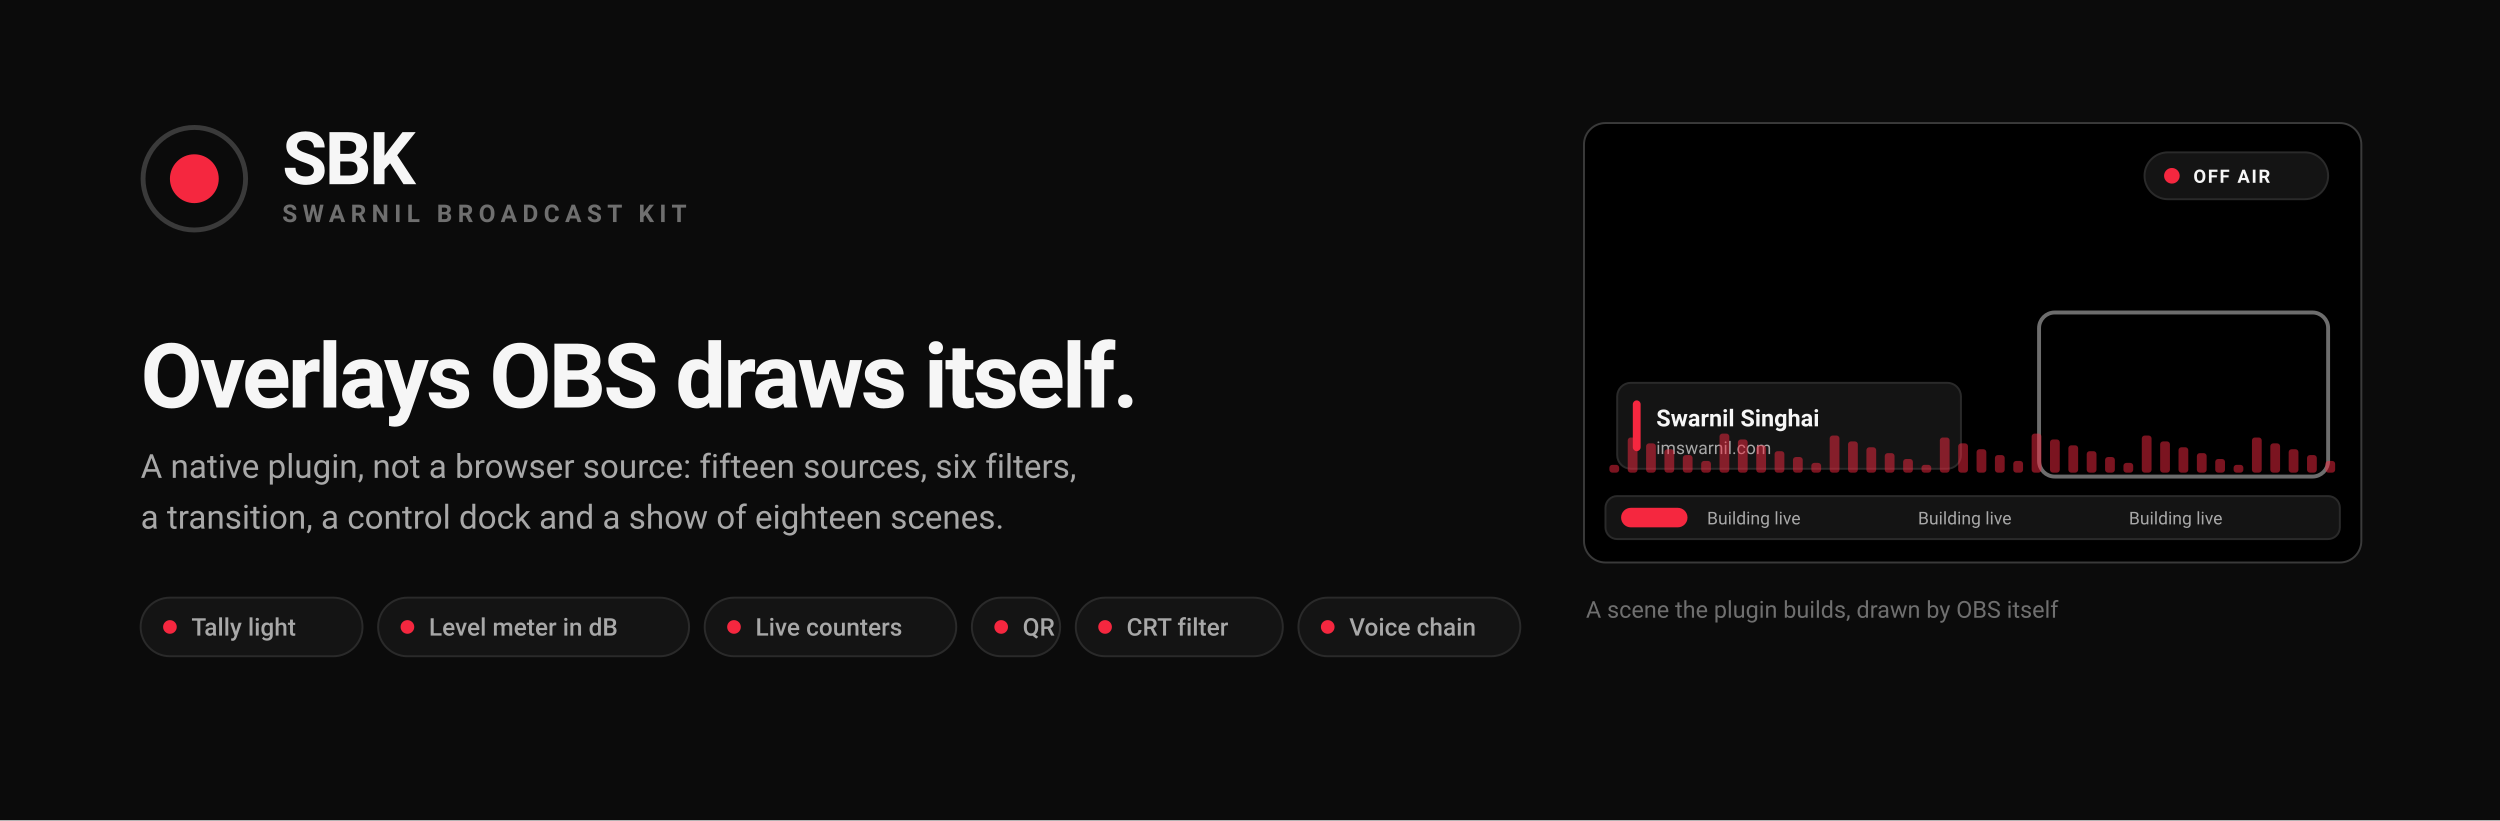
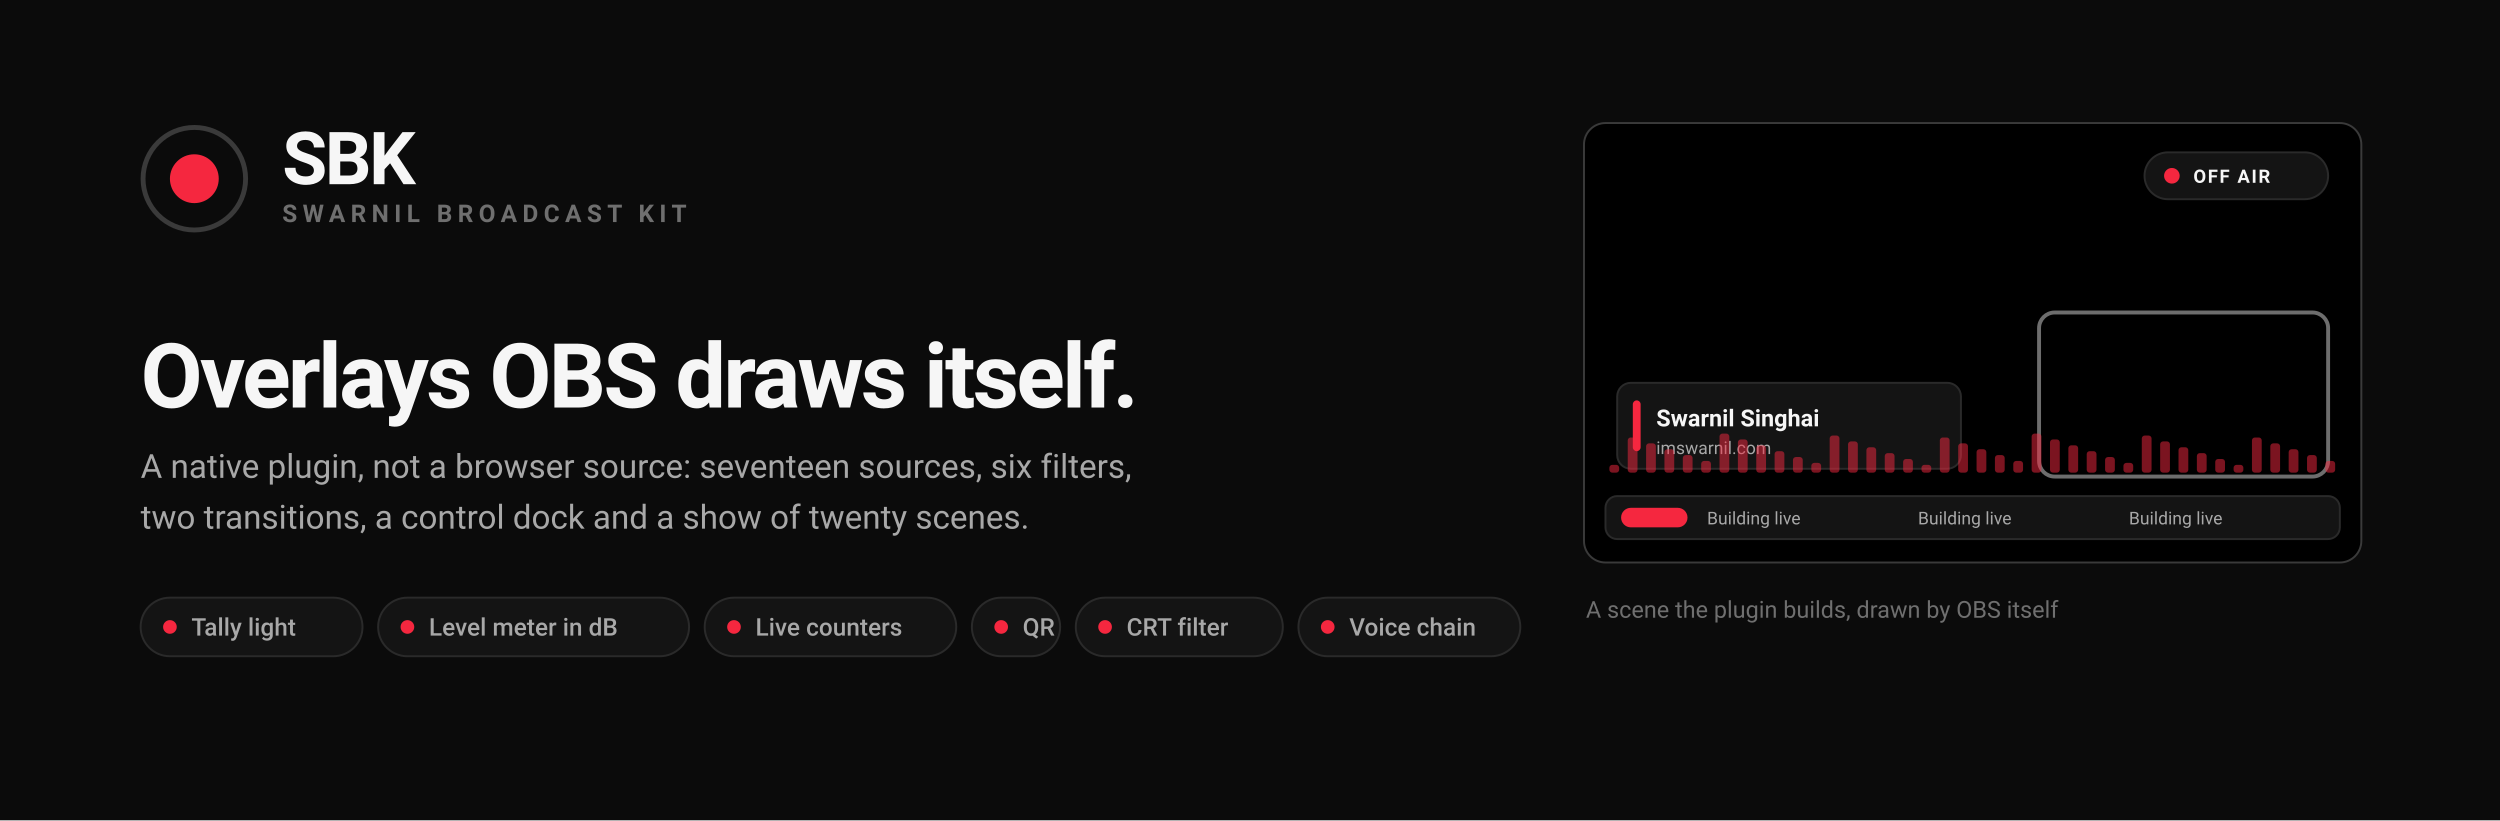
<svg xmlns="http://www.w3.org/2000/svg" viewBox="0 0 1280 420" width="1280" height="420" role="img">
  <rect x="0" y="0" width="1280" height="420" rx="0" fill="#0b0b0b" stroke="none" stroke-width="1" opacity="1" />
  <defs>
    <linearGradient id="fade" x1="0" y1="0" x2="1" y2="0">
      <stop offset="0" stop-color="#000" stop-opacity="0" />
      <stop offset="1" stop-color="#000" stop-opacity="1" />
    </linearGradient>
    <mask id="gridmask">
      <rect x="0" y="0" width="1280" height="420" fill="url(#fade)" />
    </mask>
  </defs>
  <g mask="url(#gridmask)">
    <line x1="0" y1="0" x2="0" y2="420" stroke="#3a3a3a" stroke-width="1" opacity="1" stroke-linecap="round" />
    <line x1="40" y1="0" x2="40" y2="420" stroke="#3a3a3a" stroke-width="1" opacity="1" stroke-linecap="round" />
    <line x1="80" y1="0" x2="80" y2="420" stroke="#3a3a3a" stroke-width="1" opacity="1" stroke-linecap="round" />
    <line x1="120" y1="0" x2="120" y2="420" stroke="#3a3a3a" stroke-width="1" opacity="1" stroke-linecap="round" />
    <line x1="160" y1="0" x2="160" y2="420" stroke="#3a3a3a" stroke-width="1" opacity="1" stroke-linecap="round" />
    <line x1="200" y1="0" x2="200" y2="420" stroke="#3a3a3a" stroke-width="1" opacity="1" stroke-linecap="round" />
    <line x1="240" y1="0" x2="240" y2="420" stroke="#3a3a3a" stroke-width="1" opacity="1" stroke-linecap="round" />
    <line x1="280" y1="0" x2="280" y2="420" stroke="#3a3a3a" stroke-width="1" opacity="1" stroke-linecap="round" />
    <line x1="320" y1="0" x2="320" y2="420" stroke="#3a3a3a" stroke-width="1" opacity="1" stroke-linecap="round" />
    <line x1="360" y1="0" x2="360" y2="420" stroke="#3a3a3a" stroke-width="1" opacity="1" stroke-linecap="round" />
    <line x1="400" y1="0" x2="400" y2="420" stroke="#3a3a3a" stroke-width="1" opacity="1" stroke-linecap="round" />
    <line x1="440" y1="0" x2="440" y2="420" stroke="#3a3a3a" stroke-width="1" opacity="1" stroke-linecap="round" />
    <line x1="480" y1="0" x2="480" y2="420" stroke="#3a3a3a" stroke-width="1" opacity="1" stroke-linecap="round" />
    <line x1="520" y1="0" x2="520" y2="420" stroke="#3a3a3a" stroke-width="1" opacity="1" stroke-linecap="round" />
    <line x1="560" y1="0" x2="560" y2="420" stroke="#3a3a3a" stroke-width="1" opacity="1" stroke-linecap="round" />
    <line x1="600" y1="0" x2="600" y2="420" stroke="#3a3a3a" stroke-width="1" opacity="1" stroke-linecap="round" />
    <line x1="640" y1="0" x2="640" y2="420" stroke="#3a3a3a" stroke-width="1" opacity="1" stroke-linecap="round" />
    <line x1="680" y1="0" x2="680" y2="420" stroke="#3a3a3a" stroke-width="1" opacity="1" stroke-linecap="round" />
    <line x1="720" y1="0" x2="720" y2="420" stroke="#3a3a3a" stroke-width="1" opacity="1" stroke-linecap="round" />
    <line x1="760" y1="0" x2="760" y2="420" stroke="#3a3a3a" stroke-width="1" opacity="1" stroke-linecap="round" />
    <line x1="800" y1="0" x2="800" y2="420" stroke="#3a3a3a" stroke-width="1" opacity="1" stroke-linecap="round" />
    <line x1="840" y1="0" x2="840" y2="420" stroke="#3a3a3a" stroke-width="1" opacity="1" stroke-linecap="round" />
    <line x1="880" y1="0" x2="880" y2="420" stroke="#3a3a3a" stroke-width="1" opacity="1" stroke-linecap="round" />
    <line x1="920" y1="0" x2="920" y2="420" stroke="#3a3a3a" stroke-width="1" opacity="1" stroke-linecap="round" />
    <line x1="960" y1="0" x2="960" y2="420" stroke="#3a3a3a" stroke-width="1" opacity="1" stroke-linecap="round" />
    <line x1="1000" y1="0" x2="1000" y2="420" stroke="#3a3a3a" stroke-width="1" opacity="1" stroke-linecap="round" />
    <line x1="1040" y1="0" x2="1040" y2="420" stroke="#3a3a3a" stroke-width="1" opacity="1" stroke-linecap="round" />
    <line x1="1080" y1="0" x2="1080" y2="420" stroke="#3a3a3a" stroke-width="1" opacity="1" stroke-linecap="round" />
    <line x1="1120" y1="0" x2="1120" y2="420" stroke="#3a3a3a" stroke-width="1" opacity="1" stroke-linecap="round" />
    <line x1="1160" y1="0" x2="1160" y2="420" stroke="#3a3a3a" stroke-width="1" opacity="1" stroke-linecap="round" />
    <line x1="1200" y1="0" x2="1200" y2="420" stroke="#3a3a3a" stroke-width="1" opacity="1" stroke-linecap="round" />
    <line x1="1240" y1="0" x2="1240" y2="420" stroke="#3a3a3a" stroke-width="1" opacity="1" stroke-linecap="round" />
    <line x1="1280" y1="0" x2="1280" y2="420" stroke="#3a3a3a" stroke-width="1" opacity="1" stroke-linecap="round" />
    <line x1="0" y1="0" x2="1280" y2="0" stroke="#3a3a3a" stroke-width="1" opacity="1" stroke-linecap="round" />
    <line x1="0" y1="40" x2="1280" y2="40" stroke="#3a3a3a" stroke-width="1" opacity="1" stroke-linecap="round" />
    <line x1="0" y1="80" x2="1280" y2="80" stroke="#3a3a3a" stroke-width="1" opacity="1" stroke-linecap="round" />
    <line x1="0" y1="120" x2="1280" y2="120" stroke="#3a3a3a" stroke-width="1" opacity="1" stroke-linecap="round" />
    <line x1="0" y1="160" x2="1280" y2="160" stroke="#3a3a3a" stroke-width="1" opacity="1" stroke-linecap="round" />
    <line x1="0" y1="200" x2="1280" y2="200" stroke="#3a3a3a" stroke-width="1" opacity="1" stroke-linecap="round" />
    <line x1="0" y1="240" x2="1280" y2="240" stroke="#3a3a3a" stroke-width="1" opacity="1" stroke-linecap="round" />
    <line x1="0" y1="280" x2="1280" y2="280" stroke="#3a3a3a" stroke-width="1" opacity="1" stroke-linecap="round" />
    <line x1="0" y1="320" x2="1280" y2="320" stroke="#3a3a3a" stroke-width="1" opacity="1" stroke-linecap="round" />
    <line x1="0" y1="360" x2="1280" y2="360" stroke="#3a3a3a" stroke-width="1" opacity="1" stroke-linecap="round" />
    <line x1="0" y1="400" x2="1280" y2="400" stroke="#3a3a3a" stroke-width="1" opacity="1" stroke-linecap="round" />
  </g>
  <circle cx="99.5" cy="91.5" r="26.25" fill="none" stroke="#3a3a3a" stroke-width="2.5" opacity="1" />
  <circle cx="99.5" cy="91.5" r="12.5" fill="#f5273f" stroke="none" stroke-width="1" opacity="1" />
  <text x="144.5" y="84" font-family="ui-sans-serif,system-ui,-apple-system,'Segoe UI',Roboto,Helvetica,Arial,sans-serif" font-size="37.5" font-weight="700" fill="#f6f6f6" text-anchor="start" letter-spacing="-1.25" opacity="1" dominant-baseline="middle">SBK</text>
  <text x="144.5" y="110.25" font-family="ui-sans-serif,system-ui,-apple-system,'Segoe UI',Roboto,Helvetica,Arial,sans-serif" font-size="12.5" font-weight="600" fill="#6f6f6f" text-anchor="start" letter-spacing="2.75" opacity="1" dominant-baseline="middle">SWARNIL BROADCAST KIT</text>
  <text x="72" y="196" font-family="ui-sans-serif,system-ui,-apple-system,'Segoe UI',Roboto,Helvetica,Arial,sans-serif" font-size="46" font-weight="700" fill="#f6f6f6" text-anchor="start" letter-spacing="-1.4" opacity="1" dominant-baseline="middle">Overlays OBS draws itself.</text>
-   <text x="72" y="240" font-family="ui-sans-serif,system-ui,-apple-system,'Segoe UI',Roboto,Helvetica,Arial,sans-serif" font-size="17" font-weight="400" fill="#a8a8a8" text-anchor="start" letter-spacing="0" opacity="1" dominant-baseline="middle">A native plugin, not a browser source: fifteen sources, six filters,</text>
-   <text x="72" y="266" font-family="ui-sans-serif,system-ui,-apple-system,'Segoe UI',Roboto,Helvetica,Arial,sans-serif" font-size="17" font-weight="400" fill="#a8a8a8" text-anchor="start" letter-spacing="0" opacity="1" dominant-baseline="middle">a transition, a control dock and a show of eighteen scenes.</text>
+   <text x="72" y="240" font-family="ui-sans-serif,system-ui,-apple-system,'Segoe UI',Roboto,Helvetica,Arial,sans-serif" font-size="17" font-weight="400" fill="#a8a8a8" text-anchor="start" letter-spacing="0" opacity="1" dominant-baseline="middle">A native plugin, not a browser source: seventeen sources, six filters,</text>
+   <text x="72" y="266" font-family="ui-sans-serif,system-ui,-apple-system,'Segoe UI',Roboto,Helvetica,Arial,sans-serif" font-size="17" font-weight="400" fill="#a8a8a8" text-anchor="start" letter-spacing="0" opacity="1" dominant-baseline="middle">two transitions, a control dock and a show of twenty scenes.</text>
  <rect x="72" y="306" width="113.6" height="30" rx="15" fill="#141414" stroke="#2a2a2a" stroke-width="1" opacity="1" />
  <circle cx="87" cy="321" r="3.5" fill="#f5273f" stroke="none" stroke-width="1" opacity="1" />
  <text x="98" y="322" font-family="ui-sans-serif,system-ui,-apple-system,'Segoe UI',Roboto,Helvetica,Arial,sans-serif" font-size="12.5" font-weight="500" fill="#a8a8a8" text-anchor="start" letter-spacing="0" opacity="1" dominant-baseline="middle">Tally light</text>
  <rect x="193.6" y="306" width="159.2" height="30" rx="15" fill="#141414" stroke="#2a2a2a" stroke-width="1" opacity="1" />
  <circle cx="208.6" cy="321" r="3.5" fill="#f5273f" stroke="none" stroke-width="1" opacity="1" />
  <text x="219.6" y="322" font-family="ui-sans-serif,system-ui,-apple-system,'Segoe UI',Roboto,Helvetica,Arial,sans-serif" font-size="12.5" font-weight="500" fill="#a8a8a8" text-anchor="start" letter-spacing="0" opacity="1" dominant-baseline="middle">Level meter in dB</text>
  <rect x="360.8" y="306" width="128.8" height="30" rx="15" fill="#141414" stroke="#2a2a2a" stroke-width="1" opacity="1" />
  <circle cx="375.8" cy="321" r="3.5" fill="#f5273f" stroke="none" stroke-width="1" opacity="1" />
  <text x="386.8" y="322" font-family="ui-sans-serif,system-ui,-apple-system,'Segoe UI',Roboto,Helvetica,Arial,sans-serif" font-size="12.5" font-weight="500" fill="#a8a8a8" text-anchor="start" letter-spacing="0" opacity="1" dominant-baseline="middle">Live counters</text>
  <rect x="497.6" y="306" width="45.2" height="30" rx="15" fill="#141414" stroke="#2a2a2a" stroke-width="1" opacity="1" />
  <circle cx="512.6" cy="321" r="3.5" fill="#f5273f" stroke="none" stroke-width="1" opacity="1" />
  <text x="523.6" y="322" font-family="ui-sans-serif,system-ui,-apple-system,'Segoe UI',Roboto,Helvetica,Arial,sans-serif" font-size="12.5" font-weight="500" fill="#a8a8a8" text-anchor="start" letter-spacing="0" opacity="1" dominant-baseline="middle">QR</text>
  <rect x="550.8" y="306" width="106" height="30" rx="15" fill="#141414" stroke="#2a2a2a" stroke-width="1" opacity="1" />
  <circle cx="565.8" cy="321" r="3.5" fill="#f5273f" stroke="none" stroke-width="1" opacity="1" />
  <text x="576.8" y="322" font-family="ui-sans-serif,system-ui,-apple-system,'Segoe UI',Roboto,Helvetica,Arial,sans-serif" font-size="12.5" font-weight="500" fill="#a8a8a8" text-anchor="start" letter-spacing="0" opacity="1" dominant-baseline="middle">CRT filter</text>
  <rect x="664.8" y="306" width="113.6" height="30" rx="15" fill="#141414" stroke="#2a2a2a" stroke-width="1" opacity="1" />
  <circle cx="679.8" cy="321" r="3.5" fill="#f5273f" stroke="none" stroke-width="1" opacity="1" />
  <text x="690.8" y="322" font-family="ui-sans-serif,system-ui,-apple-system,'Segoe UI',Roboto,Helvetica,Arial,sans-serif" font-size="12.5" font-weight="500" fill="#a8a8a8" text-anchor="start" letter-spacing="0" opacity="1" dominant-baseline="middle">Voice chain</text>
  <rect x="811" y="63" width="398" height="225" rx="11" fill="#000" stroke="#3a3a3a" stroke-width="1" opacity="1" />
  <rect x="1044" y="160" width="148" height="84" rx="8" fill="none" stroke="#a8a8a8" stroke-width="2" opacity="0.65" />
  <rect x="828" y="196" width="176" height="44" rx="7" fill="#141414" stroke="#2a2a2a" stroke-width="1" opacity="1" />
  <rect x="836" y="205" width="4" height="26" rx="2" fill="#f5273f" stroke="none" stroke-width="1" opacity="1" />
  <text x="848" y="215" font-family="ui-sans-serif,system-ui,-apple-system,'Segoe UI',Roboto,Helvetica,Arial,sans-serif" font-size="12" font-weight="600" fill="#f6f6f6" text-anchor="start" letter-spacing="0" opacity="1" dominant-baseline="middle">Swarnil Singhai</text>
  <text x="848" y="230" font-family="ui-sans-serif,system-ui,-apple-system,'Segoe UI',Roboto,Helvetica,Arial,sans-serif" font-size="9" font-weight="400" fill="#a8a8a8" text-anchor="start" letter-spacing="0" opacity="1" dominant-baseline="middle">imswarnil.com</text>
  <rect x="1098" y="78" width="94" height="24" rx="12" fill="#141414" stroke="#2a2a2a" stroke-width="1" opacity="1" />
  <circle cx="1112" cy="90" r="4" fill="#f5273f" stroke="none" stroke-width="1" opacity="1" />
  <text x="1123" y="91" font-family="ui-sans-serif,system-ui,-apple-system,'Segoe UI',Roboto,Helvetica,Arial,sans-serif" font-size="9.5" font-weight="600" fill="#f6f6f6" text-anchor="start" letter-spacing="0.8" opacity="1" dominant-baseline="middle">OFF AIR</text>
  <rect x="822" y="254" width="376" height="22" rx="6" fill="#141414" stroke="#2a2a2a" stroke-width="1" opacity="1" />
  <rect x="830" y="260" width="34" height="10" rx="5" fill="#f5273f" stroke="none" stroke-width="1" opacity="1" />
  <text x="874" y="266" font-family="ui-sans-serif,system-ui,-apple-system,'Segoe UI',Roboto,Helvetica,Arial,sans-serif" font-size="9" font-weight="400" fill="#a8a8a8" text-anchor="start" letter-spacing="0" opacity="1" dominant-baseline="middle">Building live</text>
  <text x="982" y="266" font-family="ui-sans-serif,system-ui,-apple-system,'Segoe UI',Roboto,Helvetica,Arial,sans-serif" font-size="9" font-weight="400" fill="#a8a8a8" text-anchor="start" letter-spacing="0" opacity="1" dominant-baseline="middle">Building live</text>
  <text x="1090" y="266" font-family="ui-sans-serif,system-ui,-apple-system,'Segoe UI',Roboto,Helvetica,Arial,sans-serif" font-size="9" font-weight="400" fill="#a8a8a8" text-anchor="start" letter-spacing="0" opacity="1" dominant-baseline="middle">Building live</text>
  <rect x="824" y="238" width="5" height="4" rx="1.5" fill="#f5273f" stroke="none" stroke-width="1" opacity="0.5" />
  <rect x="833.4" y="224" width="5" height="18" rx="1.5" fill="#f5273f" stroke="none" stroke-width="1" opacity="0.5" />
  <rect x="842.8" y="227" width="5" height="15" rx="1.5" fill="#f5273f" stroke="none" stroke-width="1" opacity="0.5" />
  <rect x="852.2" y="230" width="5" height="12" rx="1.5" fill="#f5273f" stroke="none" stroke-width="1" opacity="0.5" />
  <rect x="861.6" y="233" width="5" height="9" rx="1.5" fill="#f5273f" stroke="none" stroke-width="1" opacity="0.5" />
  <rect x="871" y="236" width="5" height="6" rx="1.5" fill="#f5273f" stroke="none" stroke-width="1" opacity="0.5" />
  <rect x="880.4" y="222" width="5" height="20" rx="1.5" fill="#f5273f" stroke="none" stroke-width="1" opacity="0.5" />
  <rect x="889.8" y="225" width="5" height="17" rx="1.5" fill="#f5273f" stroke="none" stroke-width="1" opacity="0.5" />
  <rect x="899.2" y="228" width="5" height="14" rx="1.5" fill="#f5273f" stroke="none" stroke-width="1" opacity="0.5" />
  <rect x="908.6" y="231" width="5" height="11" rx="1.5" fill="#f5273f" stroke="none" stroke-width="1" opacity="0.5" />
  <rect x="918" y="234" width="5" height="8" rx="1.5" fill="#f5273f" stroke="none" stroke-width="1" opacity="0.5" />
  <rect x="927.4" y="237" width="5" height="5" rx="1.5" fill="#f5273f" stroke="none" stroke-width="1" opacity="0.5" />
  <rect x="936.8" y="223" width="5" height="19" rx="1.5" fill="#f5273f" stroke="none" stroke-width="1" opacity="0.5" />
  <rect x="946.2" y="226" width="5" height="16" rx="1.5" fill="#f5273f" stroke="none" stroke-width="1" opacity="0.5" />
  <rect x="955.6" y="229" width="5" height="13" rx="1.5" fill="#f5273f" stroke="none" stroke-width="1" opacity="0.5" />
  <rect x="965" y="232" width="5" height="10" rx="1.5" fill="#f5273f" stroke="none" stroke-width="1" opacity="0.5" />
  <rect x="974.4" y="235" width="5" height="7" rx="1.5" fill="#f5273f" stroke="none" stroke-width="1" opacity="0.5" />
  <rect x="983.8" y="238" width="5" height="4" rx="1.5" fill="#f5273f" stroke="none" stroke-width="1" opacity="0.5" />
  <rect x="993.2" y="224" width="5" height="18" rx="1.5" fill="#f5273f" stroke="none" stroke-width="1" opacity="0.5" />
  <rect x="1002.6" y="227" width="5" height="15" rx="1.5" fill="#f5273f" stroke="none" stroke-width="1" opacity="0.5" />
  <rect x="1012" y="230" width="5" height="12" rx="1.5" fill="#f5273f" stroke="none" stroke-width="1" opacity="0.5" />
  <rect x="1021.4" y="233" width="5" height="9" rx="1.5" fill="#f5273f" stroke="none" stroke-width="1" opacity="0.5" />
  <rect x="1030.8" y="236" width="5" height="6" rx="1.5" fill="#f5273f" stroke="none" stroke-width="1" opacity="0.5" />
  <rect x="1040.2" y="222" width="5" height="20" rx="1.5" fill="#f5273f" stroke="none" stroke-width="1" opacity="0.5" />
  <rect x="1049.6" y="225" width="5" height="17" rx="1.5" fill="#f5273f" stroke="none" stroke-width="1" opacity="0.5" />
  <rect x="1059" y="228" width="5" height="14" rx="1.5" fill="#f5273f" stroke="none" stroke-width="1" opacity="0.5" />
  <rect x="1068.4" y="231" width="5" height="11" rx="1.5" fill="#f5273f" stroke="none" stroke-width="1" opacity="0.5" />
  <rect x="1077.8" y="234" width="5" height="8" rx="1.5" fill="#f5273f" stroke="none" stroke-width="1" opacity="0.5" />
  <rect x="1087.2" y="237" width="5" height="5" rx="1.5" fill="#f5273f" stroke="none" stroke-width="1" opacity="0.5" />
  <rect x="1096.6" y="223" width="5" height="19" rx="1.5" fill="#f5273f" stroke="none" stroke-width="1" opacity="0.5" />
  <rect x="1106" y="226" width="5" height="16" rx="1.5" fill="#f5273f" stroke="none" stroke-width="1" opacity="0.5" />
  <rect x="1115.4" y="229" width="5" height="13" rx="1.5" fill="#f5273f" stroke="none" stroke-width="1" opacity="0.5" />
  <rect x="1124.8" y="232" width="5" height="10" rx="1.5" fill="#f5273f" stroke="none" stroke-width="1" opacity="0.5" />
  <rect x="1134.2" y="235" width="5" height="7" rx="1.5" fill="#f5273f" stroke="none" stroke-width="1" opacity="0.5" />
  <rect x="1143.6" y="238" width="5" height="4" rx="1.5" fill="#f5273f" stroke="none" stroke-width="1" opacity="0.5" />
  <rect x="1153" y="224" width="5" height="18" rx="1.5" fill="#f5273f" stroke="none" stroke-width="1" opacity="0.5" />
  <rect x="1162.4" y="227" width="5" height="15" rx="1.5" fill="#f5273f" stroke="none" stroke-width="1" opacity="0.5" />
  <rect x="1171.8" y="230" width="5" height="12" rx="1.5" fill="#f5273f" stroke="none" stroke-width="1" opacity="0.5" />
  <rect x="1181.2" y="233" width="5" height="9" rx="1.5" fill="#f5273f" stroke="none" stroke-width="1" opacity="0.5" />
  <rect x="1190.6" y="236" width="5" height="6" rx="1.5" fill="#f5273f" stroke="none" stroke-width="1" opacity="0.5" />
  <text x="812" y="313" font-family="ui-sans-serif,system-ui,-apple-system,'Segoe UI',Roboto,Helvetica,Arial,sans-serif" font-size="12" font-weight="400" fill="#6f6f6f" text-anchor="start" letter-spacing="0" opacity="1" dominant-baseline="middle">A scene the plugin builds, drawn by OBS itself</text>
</svg>
